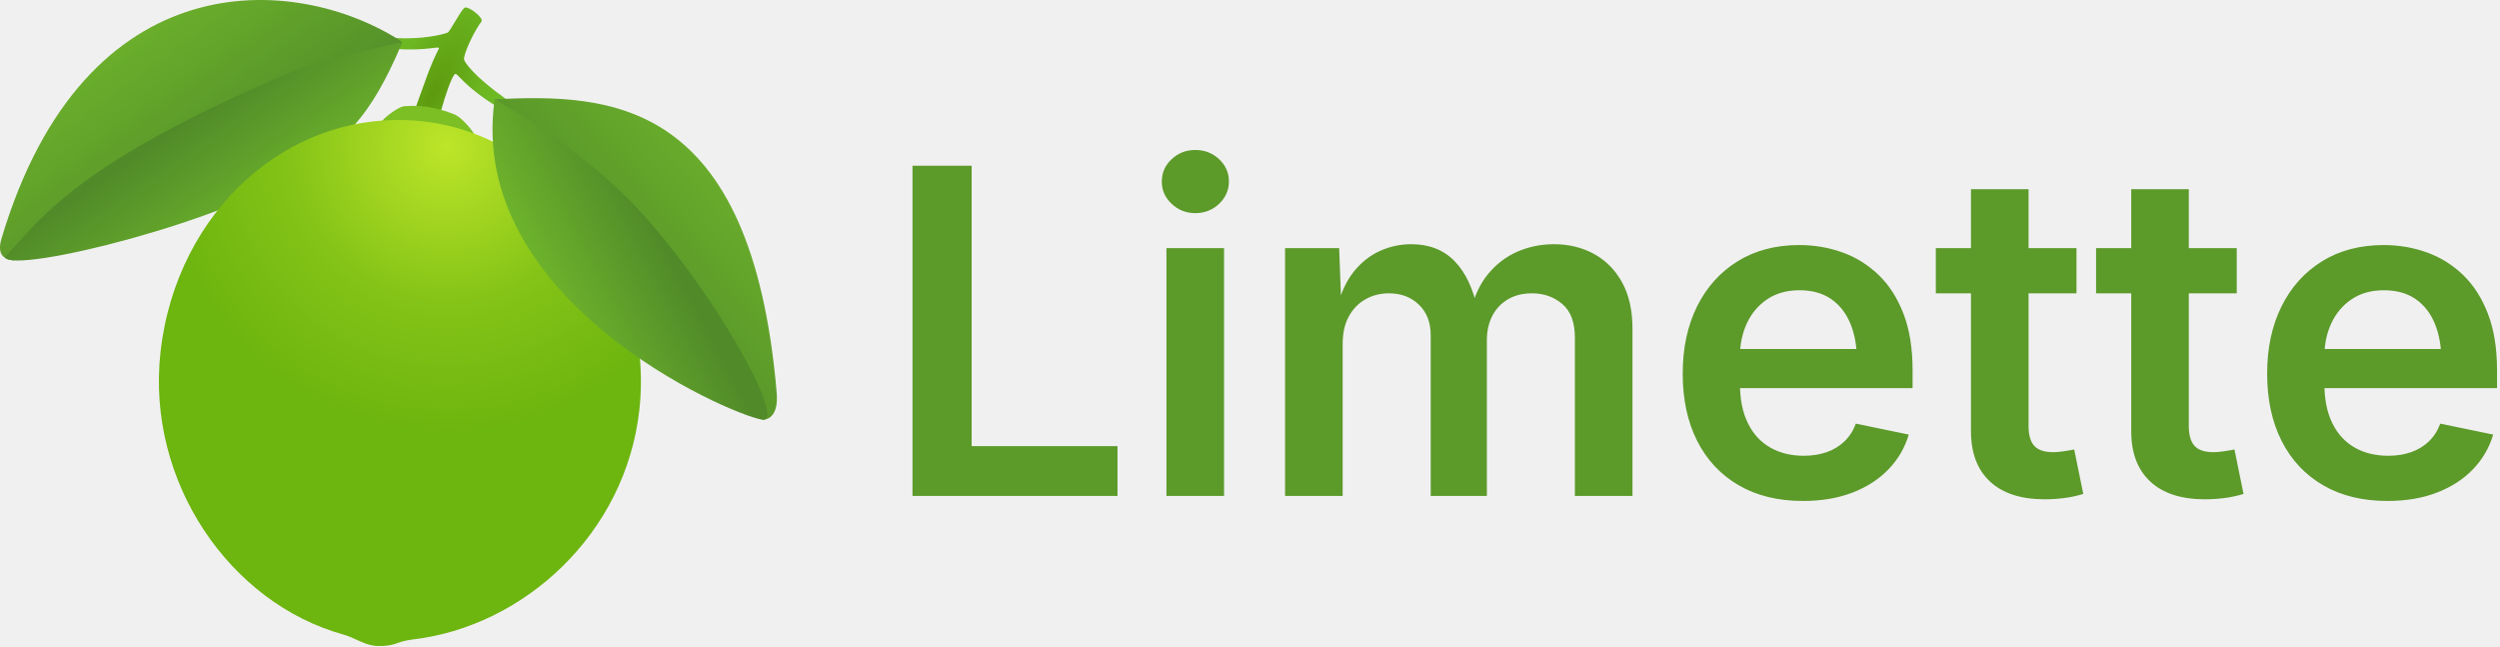
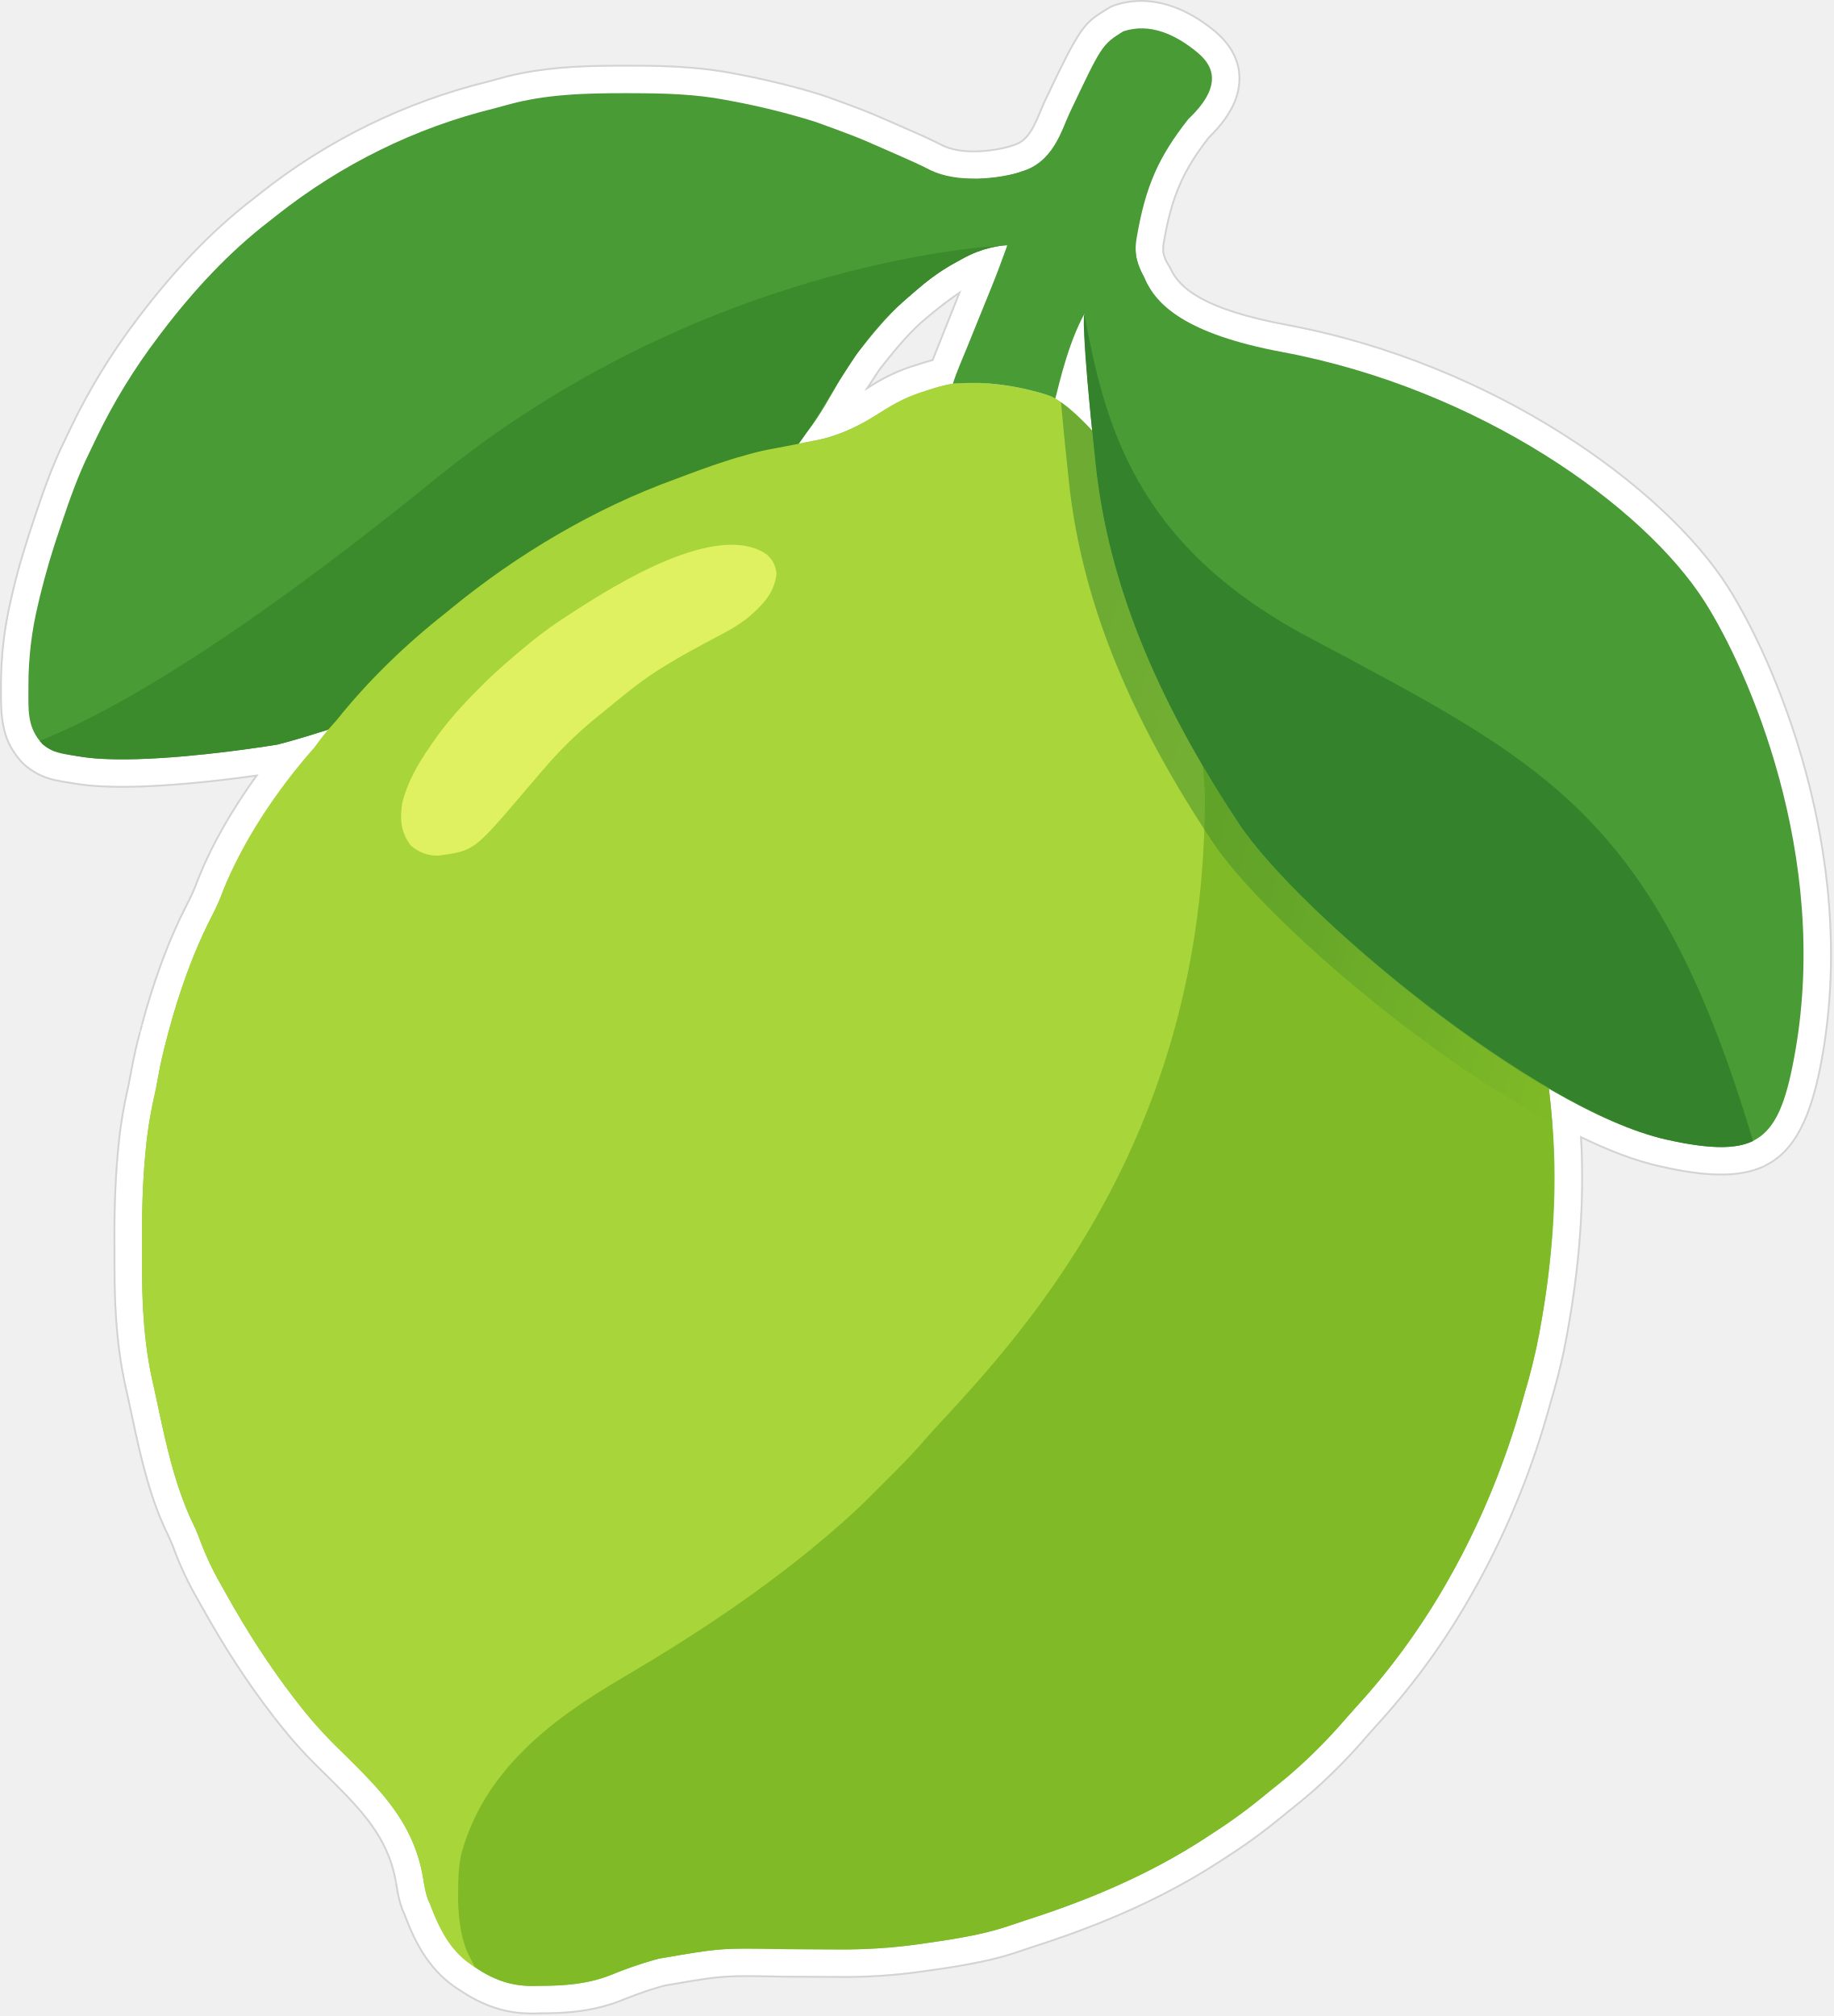
- <svg xmlns="http://www.w3.org/2000/svg" xml:space="preserve" style="fill-rule:evenodd;clip-rule:evenodd;stroke-linejoin:round;stroke-miterlimit:2" viewBox="0 0 1118 289">
-   <path d="M200.327 14.531c.976-.436 5.546-9.424 7.391-11 1.459-1.247 8.977 4.46 7.641 6.168-2.607 3.338-7.175 12.328-7.79 16.416-.243 1.621 5.2 8.486 18.518 17.961.533.38-.052.843-.431 1.458-.499.808-2.009 2.96-2.336 2.761-16.466-10.015-18.596-15.949-19.765-15.167-1.49.997-4.557 10.225-6.148 16.057-1.118 4.097-13.564 4.619-11.229-1.724 3.817-10.364 6.093-17.86 10.161-25.707.791-1.525-5.56 1.23-19.481.084-.657-.055-.621-4.862.011-4.825 11.489.681 21.101-1.427 23.458-2.482Z" style="fill:url(#a)" />
-   <path d="M171.012 55.243c-2.94.287 6.493-7.488 9.944-7.76 9.512-.747 16.862 1.51 22.434 3.718 3.827 1.516 11.962 11.507 8.088 10.147-20.941-7.349-27.954-7.323-40.466-6.105Z" style="fill:#7cbf25" />
-   <path d="M179.375 18.363c.362.233.374 1.104.282 1.301-.262.559-.851.888-3.231 2.411-13.018 8.329-48.781 11.327-96.919 36.019-24.786 12.713-66.414 59.19-73.683 58.336-3.993-.47-7.299-2.536-5.143-9.761C37.864-17.959 132.151-12.005 179.375 18.363Z" style="fill:url(#b)" />
-   <path d="M2.212 115.073c16.525-17.818 32.133-42.056 128.142-82.954 13.36-5.691 49.233-13.411 49.333-13.098.027.085.031.499-.04.666-14.026 33.181-25.289 42.3-44.142 55.827C103.439 98.522 6.006 122.689 2.212 115.073Z" style="fill:url(#c)" />
-   <path d="M189.586 54.313c56.225 6.338 103.474 65.114 96.457 128.89-6.104 55.478-51.664 96.988-101.438 102.774-7.446.865-7.219 3.068-15.629 2.918-5.516-.097-10.154-3.685-15.325-5.117-50.776-14.06-88.229-68.251-81.861-126.133 7.017-63.776 58.48-110.017 117.796-103.332Z" style="fill:url(#d)" />
-   <path d="M221.608 44.371c-.429.019-.405.707-.376.938.082.654.443 1.127 2.002 3.247 8.529 11.595 36.499 22.117 69.432 58.439 16.956 18.701 38.427 59.775 48.03 80.21.447.952 7.835.954 6.791-11.384-11.231-132.803-75.352-133.753-125.879-131.45Z" style="fill:url(#e)" />
-   <path d="M340.998 187.694c12.685 2.223-29.484-71.83-67.019-105.468-24.84-22.261-52.531-37.934-52.683-37.619-.041.085-.083.432-.108.62-11.873 88.819 103.851 139.67 119.81 142.467Z" style="fill:url(#f)" />
-   <path d="M408.226 221.794V74.103h26.469v125.401h65.254v22.29h-91.723ZM521.842 221.794V110.976h25.772v110.818h-25.772Zm12.886-126.479c-4.097 0-7.616-1.388-10.556-4.163-2.941-2.775-4.411-6.079-4.411-9.912 0-3.965 1.47-7.318 4.411-10.061 2.94-2.742 6.459-4.113 10.556-4.113 4.163 0 7.715 1.371 10.656 4.113 2.94 2.743 4.41 6.063 4.41 9.962s-1.47 7.236-4.41 10.011c-2.941 2.775-6.493 4.163-10.656 4.163ZM574.916 221.794V110.976h24.196l.992 26.636h-1.887c1.615-6.561 4.088-11.926 7.418-16.096 3.33-4.169 7.228-7.263 11.694-9.281a33.66 33.66 0 0 1 14.015-3.027c7.989 0 14.449 2.513 19.379 7.541 4.929 5.027 8.407 12.404 10.431 22.131h-3.092c1.536-6.597 4.138-12.096 7.807-16.495 3.668-4.4 8.033-7.696 13.094-9.889 5.061-2.192 10.46-3.288 16.198-3.288 6.648 0 12.627 1.447 17.937 4.342 5.311 2.894 9.511 7.144 12.603 12.749 3.091 5.605 4.637 12.524 4.637 20.757v74.738h-25.764v-70.781c0-6.853-1.878-11.874-5.634-15.061-3.757-3.186-8.275-4.78-13.557-4.78-4.146 0-7.735.893-10.765 2.677-3.031 1.785-5.36 4.251-6.988 7.397-1.628 3.147-2.443 6.804-2.443 10.972v69.576h-25.121V149.87c0-5.669-1.751-10.203-5.253-13.601-3.502-3.398-8-5.097-13.493-5.097-3.748 0-7.195.871-10.34 2.614-3.146 1.742-5.649 4.292-7.51 7.651-1.861 3.358-2.792 7.502-2.792 12.431v67.926h-25.762ZM806.604 224.03c-11.108 0-20.688-2.337-28.738-7.012-8.05-4.675-14.238-11.274-18.566-19.799-4.327-8.524-6.491-18.576-6.491-30.156 0-11.389 2.138-21.395 6.414-30.016 4.276-8.62 10.324-15.352 18.145-20.195 7.822-4.842 17.004-7.263 27.548-7.263 6.785 0 13.226 1.093 19.323 3.281 6.097 2.187 11.504 5.552 16.222 10.094 4.718 4.542 8.429 10.336 11.133 17.383 2.705 7.047 4.057 15.442 4.057 25.186v8.04h-90.677v-17.492h77.814l-12.037 5.193c0-6.269-.967-11.765-2.902-16.487-1.935-4.723-4.804-8.401-8.608-11.035-3.804-2.633-8.531-3.95-14.182-3.95s-10.463 1.338-14.436 4.014c-3.973 2.676-7.001 6.248-9.084 10.717-2.082 4.468-3.124 9.435-3.124 14.901v12.118c0 7.004 1.189 12.913 3.566 17.725 2.378 4.812 5.717 8.438 10.017 10.879 4.3 2.441 9.286 3.661 14.956 3.661 3.767 0 7.191-.538 10.271-1.615 3.081-1.077 5.731-2.686 7.951-4.825 2.221-2.14 3.918-4.784 5.092-7.932l23.67 4.9c-1.766 5.932-4.804 11.125-9.115 15.58-4.312 4.456-9.693 7.92-16.144 10.394-6.451 2.474-13.809 3.711-22.075 3.711ZM928.975 110.976v20.188h-62.929v-20.188h62.929ZM881.77 84.61h25.764v105.976c0 4.005.859 6.945 2.577 8.82s4.554 2.813 8.508 2.813c1.148 0 2.693-.138 4.634-.414 1.941-.277 3.508-.547 4.7-.811l4.059 19.884a50.004 50.004 0 0 1-8.666 1.861 69.717 69.717 0 0 1-8.576.549c-10.605 0-18.756-2.64-24.453-7.922-5.698-5.281-8.547-12.805-8.547-22.571V84.61ZM1000.67 110.976v20.188h-62.932v-20.188h62.932ZM953.463 84.61h25.763v105.976c0 4.005.859 6.945 2.577 8.82 1.719 1.875 4.554 2.813 8.508 2.813 1.148 0 2.693-.138 4.634-.414 1.941-.277 3.508-.547 4.7-.811l4.065 19.884a50.19 50.19 0 0 1-8.672 1.861 69.717 69.717 0 0 1-8.576.549c-10.605 0-18.756-2.64-24.453-7.922-5.698-5.281-8.546-12.805-8.546-22.571V84.61ZM1068.07 224.03c-11.11 0-20.69-2.337-28.74-7.012-8.05-4.675-14.24-11.274-18.57-19.799-4.32-8.524-6.49-18.576-6.49-30.156 0-11.389 2.14-21.395 6.42-30.016 4.27-8.62 10.32-15.352 18.14-20.195 7.82-4.842 17.01-7.263 27.55-7.263 6.79 0 13.23 1.093 19.32 3.281 6.1 2.187 11.51 5.552 16.23 10.094 4.71 4.542 8.43 10.336 11.13 17.383 2.7 7.047 4.06 15.442 4.06 25.186v8.04h-90.68v-17.492h77.81l-12.03 5.193c0-6.269-.97-11.765-2.91-16.487-1.93-4.723-4.8-8.401-8.6-11.035-3.81-2.633-8.54-3.95-14.19-3.95s-10.46 1.338-14.43 4.014c-3.97 2.676-7 6.248-9.09 10.717-2.08 4.468-3.12 9.435-3.12 14.901v12.118c0 7.004 1.19 12.913 3.57 17.725 2.37 4.812 5.71 8.438 10.01 10.879 4.3 2.441 9.29 3.661 14.96 3.661 3.77 0 7.19-.538 10.27-1.615 3.08-1.077 5.73-2.686 7.95-4.825 2.22-2.14 3.92-4.784 5.09-7.932l23.67 4.9c-1.76 5.932-4.8 11.125-9.11 15.58-4.31 4.456-9.69 7.92-16.15 10.394-6.45 2.474-13.8 3.711-22.07 3.711Z" style="fill:#5c9a2a;fill-rule:nonzero" />
+ <svg xmlns="http://www.w3.org/2000/svg" xml:space="preserve" style="fill-rule:evenodd;clip-rule:evenodd;stroke-linejoin:round;stroke-miterlimit:2" viewBox="0 0 823 905">
+   <path d="m280.24 637.72.01-.02.8-3.03c-.25.96 0 0 0 0l.01-.02c2.22-8.34 4.75-16.5 7.67-24.63l.8-2.28.01-.04q1.12-3.07 2.34-6.1l1.07-2.69-.01.02c-.32.81-.3.76 0 0l.04-.09.3-.75.43-1.04q2.18-5.23 4.62-10.32 1.71-3.57 3.51-7.1a118 118 0 0 0 2.19-4.6 69 69 0 0 0 1.54-3.85l-.08.22c-.54 1.56-.47 1.4 0 0l.19-.51c6.34-16.39 16.23-33.23 27.24-48.34-16.83 2.4-43.22 5.47-64.05 5.18q-3.14-.04-6.1-.18c-4.52-.23-8.7-.65-12.39-1.28l-1.36-.22c-5.02-.78-9.04-1.38-13.02-3.11a29 29 0 0 1-4.35-2.32q-1.63-1.04-3.33-2.46-.51-.44-.98-.92a40 40 0 0 1-1.96-2.23c-7.38-9.13-7.74-18.62-7.71-30.45v-2.12a169 169 0 0 1 4.69-39.18l.83-3.55a271 271 0 0 1 4.25-15.77q2.36-7.81 4.96-15.57l.81-2.42v-.01c3.82-11.4 7.81-22.61 13.16-33.4q1.36-2.75 2.64-5.51l.04-.09c8.1-17 18.08-33.09 29.39-48.12l1.36-1.8c14.62-19.26 31.62-37.72 50.86-52.46l2.93-2.32.01-.01a267 267 0 0 1 102.51-50.33q2.32-.6 4.61-1.26h.01c14.44-4.12 29.24-5.4 44.12-5.73q6.64-.13 13.27-.12l2.68.01h.01q3.29 0 6.57.04h.01c12.61.17 25.11.89 37.6 3.22l2.96.56q9.74 1.88 19.28 4.2a294 294 0 0 1 18.69 5.22h.01c.92.29 16.9 5.99 23.81 8.98l3.21 1.39 12.88 5.64c4.71 2.08 9.4 4.16 13.98 6.54 8.42 4.01 20.95 3 30.4.45l.07-.03q.72-.3 1.48-.52c5-1.41 7.52-5.16 9.39-8.71 2.05-3.89 3.42-7.85 4.81-10.85l.05-.11c16.84-35.57 17.65-35.03 28.62-41.94q1.23-.77 2.61-1.23c16.23-5.39 31.92 1.17 44.26 11.24 4.99 4.07 10.29 10.33 11.17 18.75.75 7.12-1.34 16.97-13.56 28.8-11.41 14.72-16.71 26.23-20.31 47.5a17 17 0 0 0-.24 3.2c.07 3.95 2.81 7.35 3.13 8.08 4.29 9.87 16.23 19.11 52.83 25.95 92.78 17.35 169.23 72.87 197.57 117.41 20.35 31.98 58.38 118.19 42.4 210.1-4.9 28.21-12.61 42.81-25.54 49.15l-.12.13a38 38 0 0 1-9.06 2.92 55 55 0 0 1-12.47.89c-6.72-.18-15-1.3-25.27-3.66-10.77-2.37-22.99-7.02-35.98-13.36 1.81 29.82-.85 60.01-6.23 89.22l-.21 1.14-.15.84q-1.09 5.9-2.47 11.67a300 300 0 0 1-4.5 16.69l-1.33 4.75-.01.05-.05.16.05-.16a368 368 0 0 1-37.35 86.99 320 320 0 0 1-39.74 53.52q-2.24 2.48-4.42 4.98l-.88 1.03a250 250 0 0 1-21.81 22.13l-.26.24c-3.6 3.2-7.32 6.25-11.1 9.24 0 0-2.39 1.93-.27.21l-1.55 1.27-.47.38-1.32 1.09a322 322 0 0 1-8.42 6.64 236 236 0 0 1-16.07 11.21l-3.47 2.28a286.44 286.44 0 0 1-24.9 14.39c-17.2 8.84-35.11 15.98-53.64 22.13l-4.92 1.61-1.57.51q-3 .98-5.97 2.01c-4.3 1.45-8.68 2.62-13.09 3.63l-1.4.31a319 319 0 0 1-24.75 4.2l-2.86.42h-.03a248 248 0 0 1-38.04 2.47l-1.72-.01-4.52-.02-3.3-.02-14.55-.09h-.15c-7.75-.15-13.35-.26-17.98-.23-11.52.06-16.82 1.02-35.47 4.24l-1.26.34-.48.14q-1.93.54-3.87 1.15a198 198 0 0 0-14.27 5.19 63 63 0 0 1-4.94 1.74c-8.41 2.63-16.96 3.6-25.76 3.83l-.42.02c-1.37.03-2.75.04-4.26.05l-.46.01.18-.01-1.51.03-1.8.05c-6.88.02-13.15-.87-20.04-3.58a59 59 0 0 1-10.84-5.55q-.97-.6-1.95-1.25c-12.76-7.86-19.46-19.83-24.57-33.54l-.35-.8-.55-1.24-.32-.8q-.5-1.42-.91-2.84l-.35-1.3v-.02c-.64-2.56-1.05-5.14-1.49-7.78 1.59 8.64.71 3.46.01.01l-.01-.01-.04-.23-.03-.2a58 58 0 0 0-1-4.53l-.04-.16c-3.11-11.89-9.44-20.98-17.33-29.78a226 226 0 0 0-9.06-9.44l-3.91-3.88-4.26-4.18a184 184 0 0 1-8.54-8.99 198 198 0 0 1-9.13-10.94l-1.38-1.75h.01c3.39 4.04 0 0 0 0l-.27-.33-.09-.11c-12.05-15.58-22.42-31.8-31.99-49h-.01l-2.48-4.42-.98-1.72q-1.13-2.03-2.16-4.05a147 147 0 0 1-7.28-16.73l-.27-.7a74 74 0 0 0-2.28-5.14q-.3-.6-.59-1.23c-6.72-14.12-10.48-29.41-13.86-44.68q-1.47-6.76-2.9-13.5l-.11-.48-.68-3.15-.41-1.81q-2.08-9.16-3.22-18.3h-.01l-.35-2.97c-1.3-11.6-1.66-23.25-1.64-35.12v-1.36l.01-3.94-.03-7.68v-.01q-.04-11 .48-21.91.42-9.01 1.33-18.05l.2-1.98.16-1.51-.02.18c-.23 2.51-.19 2.15 0 0l.03-.29v-.01l.27-2.26c.76-6.04 1.84-11.96 3.13-17.92l.42-1.91q.28-1.27.54-2.53.57-2.85 1.06-5.71l-.03.17c-.37 2.32-.32 2 0 0l.04-.25a224 224 0 0 1 4-17.5m114.65 381.71.01.05-.04-.22zm400.54-32.07.16-.12zs-3.44 2.73 0-.01M648.35 305.29c-4.74 3.09-10.75 7.62-18.52 14.32-6.46 5.92-12.14 12.81-18.57 21.03a790 790 0 0 0-6.46 9.86l.54-.34c7.64-5.11 15.28-8.87 23.73-11.27 1.05-.36 3.65-1.21 6.69-2.03 2.97-7.47 8-19.97 12.59-31.57" style="fill:#fff" transform="translate(-216.86 -174.92)" />
+   <path d="M394.11 1019.62zm-101.9-421.01.01-.04.02-.04.3-.75.43-1.03q2.2-5.25 4.64-10.37 1.7-3.57 3.52-7.11a92 92 0 0 0 2.16-4.56 61 61 0 0 0 1.53-3.81l.02-.06.08-.22.03.04h.01v-.01l-.03-.05c6.16-15.9 15.63-32.23 26.24-47-16.9 2.36-42.19 5.21-62.31 4.93q-3.15-.04-6.13-.19a105 105 0 0 1-13.83-1.5c-5.09-.79-9.17-1.41-13.22-3.16a31 31 0 0 1-8.92-5.89 35 35 0 0 1-2-2.28c-7.51-9.28-7.92-18.92-7.89-30.96v-2.11a170 170 0 0 1 4.71-39.36l.83-3.55q1.9-7.99 4.26-15.82a542 542 0 0 1 4.97-15.59l.81-2.42v-.01c3.83-11.44 7.83-22.68 13.21-33.5v-.01q1.35-2.73 2.62-5.48l.05-.1a282 282 0 0 1 29.47-48.26l1.36-1.81c14.67-19.31 31.71-37.82 51.01-52.6l2.93-2.32v-.01a267.5 267.5 0 0 1 102.82-50.48q2.3-.58 4.58-1.25h.01c14.51-4.14 29.37-5.43 44.32-5.76q6.65-.13 13.29-.12l2.68.01h.01q3.3 0 6.58.04h.01c12.66.17 25.2.89 37.73 3.23l2.97.56a419 419 0 0 1 19.32 4.21 302 302 0 0 1 18.74 5.23l.01.01c.93.29 16.95 6.01 23.89 9.01l3.21 1.39 9.57 4.19 3.31 1.45c4.73 2.09 9.43 4.17 14.03 6.56 8.24 3.92 20.5 2.9 29.77.4h.01q.77-.33 1.58-.56c4.76-1.34 7.13-4.94 8.9-8.31 2.04-3.88 3.41-7.82 4.79-10.82l.05-.11c17-35.88 17.86-35.31 28.92-42.28q1.31-.83 2.79-1.31c16.5-5.48 32.46 1.14 45.02 11.39 5.12 4.18 10.55 10.62 11.46 19.28.76 7.26-1.31 17.34-13.76 29.42-11.3 14.58-16.55 26.01-20.12 47.09a16 16 0 0 0-.23 3.05c.04 2.22.99 4.26 1.8 5.68.6 1.05 1.13 1.8 1.26 2.11 2.09 4.8 6.06 9.44 13.95 13.72 8.05 4.37 20.11 8.36 38.3 11.76 93.04 17.39 169.67 73.1 198.09 117.76 20.41 32.07 58.54 118.5 42.52 210.67-4.95 28.47-12.82 43.19-25.83 49.65l-.01.01-.13.06-.01.01-.47.21.34-.07a38 38 0 0 1-9.24 2.97 56 56 0 0 1-12.66.91c-6.75-.18-15.08-1.3-25.42-3.68-10.48-2.31-22.33-6.76-34.92-12.83 1.65 29.44-1.01 59.22-6.32 88.06l-.21 1.13-.15.85a227 227 0 0 1-2.48 11.7v.01l-.78-.19c.91-3.86 1.76-7.73 2.47-11.67l.15-.84.21-1.14c5.38-29.21 8.04-59.4 6.23-89.22 12.99 6.34 25.21 10.99 35.98 13.36 10.27 2.36 18.55 3.48 25.27 3.66q6.96.21 12.47-.89a38 38 0 0 0 8.9-2.84l.28.59-.15-.65.03-.02.12-.13c12.93-6.34 20.64-20.94 25.54-49.15 15.98-91.91-22.05-178.12-42.4-210.1-28.34-44.54-104.79-100.06-197.57-117.41-36.6-6.84-48.54-16.08-52.83-25.95-.32-.73-3.06-4.13-3.13-8.08q-.03-1.62.24-3.2c3.6-21.27 8.9-32.78 20.31-47.5 12.22-11.83 14.31-21.68 13.56-28.8-.88-8.42-6.18-14.68-11.17-18.75-12.34-10.07-28.03-16.63-44.26-11.24q-1.38.46-2.61 1.23c-10.97 6.91-11.78 6.37-28.62 41.94l-.05.11c-1.39 3-2.76 6.96-4.81 10.85-1.87 3.55-4.39 7.3-9.39 8.71q-.76.22-1.48.52l-.07.03c-9.45 2.55-21.98 3.56-30.4-.45a243 243 0 0 0-13.98-6.54l-3.31-1.45-12.78-5.58c-6.91-2.99-22.89-8.69-23.81-8.98h-.01a294 294 0 0 0-18.69-5.22 405 405 0 0 0-19.28-4.2l-2.96-.56c-12.49-2.33-24.99-3.05-37.6-3.22h-.01q-3.28-.03-6.57-.04h-.01l-2.68-.01q-6.64-.01-13.27.12c-14.88.33-29.68 1.61-44.12 5.73h-.01q-2.29.67-4.61 1.26a267 267 0 0 0-102.51 50.33l-.01.01-2.93 2.32c-19.24 14.74-36.24 33.2-50.86 52.46l-1.36 1.8a282 282 0 0 0-29.39 48.12l-.04.09q-1.28 2.76-2.64 5.51c-5.35 10.79-9.34 22-13.16 33.4v.01l-.81 2.42a541 541 0 0 0-4.96 15.57 271 271 0 0 0-4.25 15.77l-.83 3.55a169 169 0 0 0-4.69 39.18v2.12c-.03 11.83.33 21.32 7.71 30.45a40 40 0 0 0 1.96 2.23q.47.48.98.92 1.7 1.42 3.33 2.46 2.18 1.4 4.35 2.32c3.98 1.73 8 2.33 13.02 3.11l1.36.22c3.69.63 7.87 1.05 12.39 1.28q2.96.14 6.1.18c20.83.29 47.22-2.78 64.05-5.18-11.01 15.11-20.9 31.95-27.24 48.34l-.16.42.05-.13a69 69 0 0 1-3.73 8.45q-1.8 3.53-3.51 7.1-2.44 5.1-4.62 10.32l-.43 1.04-.3.75-.03.07-.01.02-.23.58-.3-.12-.04-.03.03.03-.12-.05.01.02q.14.2.36.29l-.77 1.95q-1.22 3.03-2.34 6.1l-.01.04-.8 2.28a304 304 0 0 0-7.67 24.63l-.01.02-.11.42-.2-.06-.46-.59a309 309 0 0 1 8.5-26.97l.01-.04a208 208 0 0 1 2.35-6.13zm625.56 189.2a313 313 0 0 1-4.51 16.73l-1.33 4.73v.01l-.02.06-.21.73-.58 2.02a369 369 0 0 1-36.63 84.42 321 321 0 0 1-39.84 53.65q-2.23 2.46-4.4 4.96l-.89 1.04a252 252 0 0 1-21.87 22.2l-.27.23a260 260 0 0 1-11.13 9.28h-.01l-.33.12.32-.11-.72.58-1.07.88-.47.38-1.33 1.09q-4.18 3.42-8.44 6.66a239 239 0 0 1-16.12 11.25l-3.47 2.27a285 285 0 0 1-24.96 14.44c-17.24 8.85-35.19 16.01-53.75 22.17l-4.94 1.61-1.56.51q-2.98.98-5.97 2a134 134 0 0 1-13.16 3.66l-1.41.31c-8 1.76-16.12 2.99-24.23 4.13l-.57.08-2.86.42H631a248 248 0 0 1-38.16 2.48l-1.71-.01-4.52-.02-3.3-.02-14.55-.09h-.16c-7.74-.15-13.34-.26-17.97-.23-11.47.06-16.75 1.02-35.3 4.23l-1.22.33h-.01l-.45.12-.56-.67.33-.09.48-.14 1.26-.34c18.65-3.22 23.95-4.18 35.47-4.24 4.63-.03 10.23.08 17.98.23h.15l14.55.09 3.3.02 4.52.02 1.72.01a248 248 0 0 0 38.04-2.47h.03l2.86-.42.58-.08a319 319 0 0 0 24.17-4.12l1.4-.31c4.41-1.01 8.79-2.18 13.09-3.63q2.98-1.03 5.97-2.01l1.57-.51 4.92-1.61c18.53-6.15 36.44-13.29 53.64-22.13a286 286 0 0 0 24.9-14.39l3.47-2.28a236 236 0 0 0 16.07-11.21q4.24-3.23 8.42-6.64l1.32-1.09.47-.38 1-.82.6-.48.02-.02.01.12.02.05.1.12-.08-.33.15-.12c3.78-2.99 7.5-6.04 11.1-9.24l.26-.24a250 250 0 0 0 21.81-22.13l.88-1.03q2.18-2.5 4.42-4.98a320 320 0 0 0 39.74-53.52 367 367 0 0 0 37.18-86.41l-.66 2.27c-.19.65.07-.32.66-2.28l.01-.05.14.19-.08-.38v-.01l.05-.16.05-.16.01-.05 1.33-4.75a300 300 0 0 0 4.5-16.69zm-404.69 278.63.56.68q-1.93.54-3.85 1.14c-4.81 1.51-9.52 3.3-14.22 5.17a67 67 0 0 1-4.99 1.77c-8.48 2.64-17.11 3.62-25.98 3.86l-.42.02c-1.38.03-2.76.04-4.28.05h-.27l-1.5.03-1.82.05c-6.98.02-13.34-.89-20.33-3.63a60 60 0 0 1-10.97-5.62l-1.96-1.25c-12.91-7.95-19.71-20.05-24.88-33.91l-.34-.79-.55-1.23-.34-.86a39 39 0 0 1-1.28-4.22l-.01-.01c-.65-2.58-1.06-5.19-1.5-7.85l.01.07-.01-.05-.04-.24q.03.17.13.3v.01l.01.02.2.16-.07-.03.03.03.15.09.01.01.02.01c.16.07.29.06.31.06l-.79-.65v-.01l-.03-.2a60 60 0 0 0-.98-4.47l-.04-.15c-3.08-11.77-9.35-20.75-17.15-29.45a231 231 0 0 0-9.03-9.41l-3.8-3.78-.27-.33.16.23-4.26-4.18a186 186 0 0 1-8.58-9.03 213 213 0 0 1-9.16-10.97l-1.38-1.76.08.09-.05-.06-.29-.35q.25.3.63.3.19 0 .35-.08l.05-.21.01.01-.05.2.14-.09 1.14 1.45q1.8 2.3 3.63 4.52a198 198 0 0 0 14.04 15.41l4.26 4.18 3.91 3.88c3.19 3.17 6.23 6.28 9.06 9.44 7.89 8.8 14.22 17.89 17.33 29.78l.04.16q.58 2.19.99 4.51l.01.02.02.15.01.05.04.23c.44 2.64.85 5.22 1.49 7.78v.02l.35 1.3a45 45 0 0 0 1.23 3.64l.55 1.24.35.8c5.11 13.71 11.81 25.68 24.57 33.54q.98.65 1.95 1.25a59 59 0 0 0 10.84 5.55c6.89 2.71 13.16 3.6 20.04 3.58l1.8-.05 1.51-.03h.28c1.51-.01 2.89-.02 4.26-.05l.42-.02c8.8-.23 17.35-1.2 25.76-3.83q2.48-.76 4.94-1.74c4.71-1.88 9.44-3.68 14.27-5.19q1.76-.55 3.53-1.06m-118.63-46.33.45.17a1 1 0 0 1-.32-.07l-.02-.01zm-54.49-74.01-.63-.31-.08-.1.62.3-.63-.31c-12.07-15.61-22.47-31.86-32.06-49.1h-.01q-1.22-2.21-2.47-4.42l-.98-1.72a147.36 147.36 0 0 1-9.76-21.58 77 77 0 0 0-2.26-5.08l-.6-1.23c-6.74-14.18-10.52-29.53-13.91-44.86q-1.47-6.76-2.9-13.5l.78.63.13-.16q1.36 6.42 2.77 12.86c3.38 15.27 7.14 30.56 13.86 44.68q.3.62.59 1.23c.82 1.7 1.59 3.38 2.28 5.14l.27.7a147 147 0 0 0 9.44 20.78l.98 1.72 2.48 4.42h.01c9.57 17.2 19.94 33.42 31.99 49l.09.11.24.3zm-64.89-141.28-.79-.64-.09-.46.77-.2v.02l.11.48.13.63zm-.11-1.31-.78.19-1.09-4.94a187 187 0 0 1-3.24-18.38l-.36-2.98c-1.3-11.64-1.66-23.31-1.64-35.21v-1.36l.01-3.94-.03-7.68v-.01q-.04-11.01.48-21.95.43-9.04 1.33-18.09l.21-1.98.15-1.51.01-.06v-.06l.23-1.93.04-.35a208 208 0 0 1 3.15-17.99l.42-1.91q.28-1.26.53-2.52.58-2.83 1.06-5.69v-.01l.01-.05.01-.01-.01-.01a224 224 0 0 1 4.01-17.52l.01-.02a1 1 0 0 0 .07.54l.01.01c.13.19.34.31.5.37a214 214 0 0 0-3.81 16.76l-.01.08a221 221 0 0 1-1.6 8.24l-.42 1.91a206 206 0 0 0-3.13 17.92l-.04.35-.23 1.91v.01l-.03.29.02-.18-.16 1.51-.2 1.98a333 333 0 0 0-1.33 18.05q-.52 10.91-.48 21.91v.01l.03 7.68-.01 3.94v1.36c-.02 11.87.34 23.52 1.64 35.12l.35 2.97h.01a186 186 0 0 0 3.63 20.11zm4.51-165.99.01-.02.8-3.03v-.02l.46.58h-.03l-.42-.11a1 1 0 0 0 .13.24q.17.21.43.28l-.6 2.26-.01.02-.14.57c-.2-.32-.55-.84-.62-.78l.61.79v.02zm234.43 429.49-.1-.72-.01-.01zm-221.19-467.5.23-.58zm12.78-28.11c-.47 1.4-.54 1.56 0 0m-13.08 27.99q.11.13.27.19v.01a1 1 0 0 1-.28-.2zm-11.7 35.64.23.06-.05.18zm114.23 384.68zc.7 3.45 1.58 8.63-.01-.01m400.43-32.3.02-.02v.01l-.07.05zm-.6.49.55-.45zM270.78 685.93c-.19 2.15-.23 2.51 0 0m5.42-30.46c-.32 2-.37 2.32 0 0m372.15-350.18c-4.59 11.6-9.62 24.1-12.59 31.57-3.04.82-5.64 1.67-6.69 2.03-8.45 2.4-16.09 6.16-23.73 11.27l-.54.34a790 790 0 0 1 6.46-9.86c6.43-8.22 12.11-15.11 18.57-21.03 7.77-6.7 13.78-11.23 18.52-14.32m-1.69 2.1a194 194 0 0 0-16.31 12.83c-6.42 5.88-12.06 12.72-18.45 20.9-.87 1.3-2.49 3.76-4.39 6.68a81 81 0 0 1 21.32-9.67c1.01-.35 3.45-1.15 6.34-1.94 2.78-6.99 7.24-18.1 11.49-28.8M270.21 686.17q.12.12.23.18l-.01-.01a1 1 0 0 1-.22-.17m124.71 334.34-.5-.19.04.03q.2.16.46.16M911.45 809.8l-.1.08h.01zm6.31-21.96a1 1 0 0 1-.35.46.8.8 0 0 0 .35-.46m-6.61 22.07-.01-.05h-.03z" style="fill:#d3d3d3" transform="translate(-216.86 -174.92)" />
+   <path d="M913.02 672.43c3.57 33.05 1.04 66.85-4.96 99.39l-.37 2q-1.04 5.57-2.34 11.04A283 283 0 0 1 901 801l-1.35 4.83a356 356 0 0 1-36.12 84.16 309 309 0 0 1-38.27 51.54 259 259 0 0 0-4.65 5.24l-.86 1a239 239 0 0 1-20.76 21.07A209 209 0 0 1 788 978l-2.29 1.86-1.29 1.07a318 318 0 0 1-8.09 6.38A225 225 0 0 1 761 998l-3.49 2.29a283 283 0 0 1-9.71 6.01c-22.35 13.16-46.08 22.81-70.9 30.77l-1.63.53q-3.04.99-6.08 2.04c-3.92 1.31-7.9 2.38-11.92 3.3l-1.31.29a321 321 0 0 1-23.27 3.96l-.59.08-2.92.43a247 247 0 0 1-36.23 2.35l-1.74-.02-4.54-.02-3.3-.02-14.53-.08c-7.88-.15-13.57-.26-18.28-.24-12.27.07-17.86 1.03-38 4.52l-1.8.49-.54.15q-2.13.6-4.25 1.26a193 193 0 0 0-15.13 5.5q-2.02.79-4.06 1.43c-7.35 2.29-14.84 3.08-22.53 3.29q-2.39.07-4.81.07l-1.6.03-.94.02-.63.02a43 43 0 0 1-24.46-7.28q-.93-.6-1.85-1.25l-.23-.16a79 79 0 0 1-6.48-5.19c-6.19-7.05-9.91-13.78-13.25-22.57l-1.06-2.39q-.36-1.03-.65-2.06c-.75-2.64-1.16-5.31-1.6-8.05a74 74 0 0 0-1.29-5.93c-3.63-13.84-10.82-24.51-20-34.74a237 237 0 0 0-9.53-9.94l-2.77-2.75-1.16-1.15-4.29-4.21a194 194 0 0 1-18.02-20.52l-.3-.38c-11.68-15.1-21.72-30.83-31.01-47.5q-1.25-2.25-2.53-4.5l-.93-1.65q-1.03-1.85-1.98-3.7a134 134 0 0 1-6.71-15.44v-.01l-.35-.9a85 85 0 0 0-2.63-5.95l-.57-1.16c-6.13-13.4-9.79-27.74-12.97-42.13q-1.47-6.73-2.89-13.42l-.11-.5-.7-3.23-.43-1.88c-4.18-18.25-5-36.35-4.91-55.03q.01-5.86-.02-11.72-.02-10.69.46-21.3.4-8.7 1.28-17.41l.21-1.97.15-1.51.21-1.78c.8-6.43 1.97-12.71 3.4-19.04q.31-1.38.59-2.76.6-3.01 1.12-6.06c1-5.6 2.35-11.08 3.8-16.58l.8-3.02A293 293 0 0 1 300 614l.8-2.26q1.06-2.88 2.2-5.74l1.05-2.65.31-.75a226 226 0 0 1 8.13-17.53l1.26-2.55q.63-1.34 1.23-2.7.98-2.24 1.83-4.57l.02-.04c9.61-24.82 32.34-52.11 48.17-73.21l-.64.24q1.45-1.68 3.45-3.86C382.1 480.45 398.99 464.16 417 450l2.26-1.86c29.75-24.41 64.5-45.03 100.74-58.14l5.05-1.9c8.68-3.25 17.33-6.35 26.26-8.79l2.19-.62c3.67-1.01 7.29-1.85 11.04-2.47 3.29-.6 13.96-2.73 17.13-3.36l1.01-.19c5.39-1.05 13.26-3.26 23.15-8.82q2.91-1.64 6.06-3.69c19.73-11.85 33.64-13.09 34.11-13.16 13.72-2.2 43.09 5.82 43 6 0 0 19.92 9.8 31.69 38.61 3.05 7.46 34.02 27.8 41.87 32.83 129.72 83.12 144.75 224.32 148.08 227.54q.08.08.15.55c-.26-.18.82 7.59 1.74 15.67q.27 2.12.49 4.23" style="fill:#83d04d" transform="translate(-216.86 -174.92)" />
+   <path d="M156.54 164.85c2.23 31.09.18 62.29-5.48 92.96l-.36 2.01A262 262 0 0 1 144 287l-1.35 4.83c-14.13 49.57-39.27 97.68-74.38 135.69q-2.8 3.09-5.52 6.24A227 227 0 0 1 31 464l-3.58 2.92A240 240 0 0 1 4 484l-3.49 2.29c-25.15 16.31-52.16 27.66-80.6 36.77q-3.87 1.26-7.72 2.58c-11.82 3.94-24.2 5.78-36.5 7.55l-3.5.5a245 245 0 0 1-36.24 2.35l-6.28-.03q-8.9-.04-17.83-.11c-28.4-.53-28.4-.53-56.28 4.29l-2.33.63a185 185 0 0 0-19.39 6.77c-10.16 4-20.56 4.77-31.4 4.79l-3.17.07c-8.7.03-16.16-1.71-26.46-8.57-9.81-14.88-9.58-44.08-3.92-59.54 5.71-14.43 13.55-26.04 24.11-37.34l2.46-2.71c39.5-40.15 54.73-38.2 79.03-56.23C-65.07 269.01-11.65 138.59-11.38 96.52c.04-7.12 4.62-42.83 6.1-72.25.64-12.62.7-24.09-.4-31.64a326 326 0 0 0 21.69 38.09c19.79 29.85 83.4 86.16 139.07 118.66q.91 7.73 1.46 15.47" style="fill:#80ba27;fill-rule:nonzero" transform="translate(540.14 339.08)" />
+   <path d="M-519.26 309.33c-5.52-6.82-5.08-14.07-5.06-22.92v-2.1a154 154 0 0 1 4.38-36.47l.83-3.55a347 347 0 0 1 8.92-30.32l.8-2.39c3.65-10.88 7.43-21.58 12.53-31.88q1.42-2.87 2.76-5.77a266 266 0 0 1 28.16-46.09l1.32-1.75c13.98-18.46 30.25-36.15 48.68-50.25l3.03-2.4c28.91-22.85 62.15-39.35 97.95-48.09q2.53-.64 5.03-1.37c17.67-5.01 35.89-5.41 54.11-5.39l2.67.01c14.13.03 28.1.37 42.02 3.06l2.86.54a327 327 0 0 1 36.64 9.08c.88.28 16.1 5.72 22.69 8.56l3.16 1.37a1636 1636 0 0 1 12.83 5.62c4.55 1.99 9.06 4 13.46 6.29 11.95 5.81 30.55 4.33 42.87.09 6.49-3.3-10.59 40-8.32 33.63l-.61.03c-2.25.13-10.4.96-19.39 5.97-4.57 2.55-10.95 5.61-20.86 14.23a162 162 0 0 0-6.24 5.43c-7.06 6.45-13.29 13.94-20.32 22.96l-1.4 1.79c-1.95 2.51-4.12 6.14-6.48 10.23-4.24 7.37-9.08 16.25-14.32 22.84-13.48 16.96-97.12 85.91-213.38 133.32l-.29.19a780 780 0 0 1-13.28 4.11 261 261 0 0 1-11.04 3.07c-13.61 2.22-47.16 6.96-72.36 6.61q-2.91-.03-5.67-.17c-4-.2-7.7-.56-10.97-1.12l-1.52-.25c-3.89-.61-7.04-.93-10.13-2.27a17 17 0 0 1-2.61-1.39 22 22 0 0 1-2.13-1.58q-.72-.75-1.32-1.51" style="fill:#499b35;fill-rule:nonzero" transform="translate(537.08 23.24)" />
+   <path d="m669 285-.61.02zm-.61.02c-2.25.14-10.4.96-19.39 5.98-4.57 2.55-10.95 5.61-20.86 14.22l-1.54 1.36q-2.33 2.06-4.7 4.08c-7.72 6.65-13.87 14.15-19.9 22.34l-.42.61A820 820 0 0 0 585.96 358c-.73 1.23.53-.57-1.48 2.48a167 167 0 0 1-5.1 8c-32.07 47.51-97.65 96.55-213.66 133.5a920 920 0 0 1-13.29 4.12 294 294 0 0 1-11.04 3.07c-13.61 2.21-47.16 6.96-72.36 6.61q-3.05-.08-5.66-.18a94 94 0 0 1-10.98-1.11l-1.52-.25a91 91 0 0 1-10.13-2.27 18 18 0 0 1-2.61-1.4q-1.05-.67-2.13-1.57-.71-.75-1.32-1.51c13.4-5.49 64.88-25.92 177.8-117.72 118.6-96.43 246.06-104.28 255.91-104.75" style="fill:#3b8b2d" transform="translate(-216.86 -174.92)" />
+   <path d="m285.95 797.79-.43-1.88c-4.18-18.26-5-36.35-4.91-55.04q.01-5.85-.02-11.71-.03-10.69.46-21.3.41-8.7 1.29-17.42l.2-1.96.15-1.51.21-1.78c.8-6.43 1.97-12.71 3.4-19.05l.59-2.75q.6-3.01 1.12-6.06c1-5.6 2.35-11.08 3.8-16.58l.8-3.02A293 293 0 0 1 300 614l.8-2.27q1.06-2.88 2.2-5.73l1.05-2.65.31-.75a227 227 0 0 1 8.13-17.54l1.26-2.54q.63-1.34 1.23-2.7.98-2.24 1.83-4.57l.02-.04c8.65-22.36 24.32-45.56 40.05-63.53 2.01-2.07 2.81-4.01 7.48-9.44q1.45-1.68 3.45-3.86C382.1 480.45 398.99 464.16 417 450l2.26-1.86c29.77-24.39 64.5-45.03 100.74-58.14l5.05-1.9c8.68-3.25 17.33-6.35 26.26-8.79l2.19-.62c3.67-1.02 7.29-1.82 11.04-2.47 3.29-.57 13.96-2.73 17.13-3.36l.89-.17.12-.02c8.53-1.32 16.19-4.82 23.15-8.82q3.12-1.82 6.06-3.69c6.67-4.47 13.33-7.79 20.76-9.86 2.28-.63 7.57-2.72 13.35-3.3 1.1-.11 8.2-.26 10.81-.16 17.29.64 32.26 6.02 32.19 6.16 0 0 2.88 1.41 7.09 4.75 21.94 18.94 16.31 21.33 24.5 34.56 5.3 8.55 10.11 17.46 13.44 26 18.88 48.42 23.02 98.22 23.66 113.94.08 1.93-.05 3.86-.07 5.8-1.58 153.69-86.77 240.85-122.42 279.54a150 150 0 0 0-3.56 4.01c-5.3 6.22-11.05 11.96-16.84 17.73l-5.2 5.2A277 277 0 0 1 592 861l-2.99 2.6c-28.87 24.68-60.22 45.39-92.93 64.59-31.9 18.75-62 41.57-72.2 79.13-1.27 5.76-1.35 11.55-1.38 17.43l-.02 3.12c.16 9.42 1.56 19.03 5.52 26.13l2 4c-10.65-6.44-15.8-16.63-20-28l-.5-1.15-.55-1.23q-.38-1.04-.66-2.07c-.75-2.64-1.16-5.31-1.6-8.05a75 75 0 0 0-1.29-5.93c-3.63-13.84-10.82-24.51-20-34.74a237 237 0 0 0-9.53-9.94l-2.77-2.75-1.16-1.15-4.29-4.22q-2.81-2.78-5.48-5.64c-3.9-4.2-7.59-8.57-11.17-13.13l-1.37-1.74-.3-.39c-11.67-15.09-21.71-30.82-31-47.49q-1.26-2.26-2.54-4.5l-.93-1.65q-1.04-1.84-1.98-3.7a137 137 0 0 1-6.71-15.44v-.01l-.35-.91a87 87 0 0 0-2.63-5.94l-.57-1.17c-6.12-13.39-9.79-27.73-12.97-42.12q-1.48-6.73-2.89-13.42l-.11-.5z" style="fill:#a8d539" transform="translate(-216.86 -174.92)" />
+   <path d="M730.72 300c5.1 11.7 18.18 24.81 61.6 32.93C881.27 349.55 954.83 402.3 982 445c19.54 30.69 56.05 113.42 40.71 201.64-7.14 41.06-16.46 48.94-58.09 39.8-59.36-13.04-165.01-101.6-191.61-141.72-37.47-56.51-58.59-108.19-64.32-161.11-4.78-44.18-5.36-61.15-5.16-67.64.1-3.01.36-3.76.44-3.93l.03-.05c.07-.29 1.65-5.94 22.6-24.64.11 6.06 3.63 11.52 4.12 12.65" style="fill:#499b35" transform="translate(-216.86 -174.92)" />
+   <path d="M964.62 686.44c-59.22-13.66-165.01-101.6-191.61-141.72-37.47-56.51-58.59-108.19-64.32-161.11-6.86-63.37-5.22-67.65-5.17-67.62l.01.01.01-.01c9.21 48.48 22.01 103.04 100.36 144.81 106.42 56.73 156.1 79.59 199.8 226.36-7.3 3.47-18.9 3.93-39.08-.72" style="fill:#34832c" transform="translate(-216.86 -174.92)" />
+   <path d="M785.01 536.72c19.79 29.85 83.4 86.16 139.07 118.66q.91 7.73 1.46 15.47c-58.43-30.59-131.13-93.84-152.53-126.13l-3.59-5.46a630 630 0 0 1-5.7-8.99c-31.7-50.94-49.79-98.28-55.03-146.66-1.64-15.17-2.8-26.95-3.6-36.1q1.34.93 3 2.24a128 128 0 0 1 10.98 10.46q.72 7.04 1.62 15.4c5.73 52.92 26.85 104.6 64.32 161.11" style="fill:url(#a)" transform="translate(-228.86 -166.92)" />
+   <path d="M-95.2 87.61c2.83-3.74-.95-9.85-1.74-15.77-2.53-9.18-8-13.66-10-15 .66.02 5.04.2 8.06.25 1.04.04 13.48-.47 19.94-3.25 14.48-4.08 18.16-18.15 21.81-26.06C-42.48-3.15-42.48-3.15-32.94-9.16-20.79-13.19-9.24-7.55 0 0c5.82 4.75 13.67 13.8-3.73 30.25-13.08 16.73-19.14 29.54-23.2 53.54q-.45 2.67-.41 5.41c.11 6.05 3.63 11.51 4.12 12.64-8 .04-9.98.96-16.11 4.31-4.18 2.28-8.48 7.29-11.08 11.67a28 28 0 0 0-.91 1.65c-8.03 15.75-11.71 36.44-12.19 36.17l-1.43-.8c.07-.13-14.9-5.52-32.19-6.16-2.61-.09-9.71.05-10.81.16q-.73.08-1.45.18c1.7-5.36 4.39-11.45 6.34-16.22l1.18-2.92c1.24-3.08 8.98-22.19 9.76-24.08 2.54-6.27 4.9-12.59 7.17-18.96l-.61.03c-1.29.06-4.61.25-9.65.74" style="fill:#499b35;fill-rule:nonzero" transform="translate(537.08 23.24)" />
+   <path d="M0 0c3.59 2.82 5.23 5.42 6.25 9.94C6.12 20.84.17 28.05-7.06 35.62c-4.55 4.37-9.42 7.87-14.69 11.32-10.22 6.74-20.33 13.48-30 21l-2.37 1.82c-8.21 6.5-15.57 13.78-22.95 21.19l-6.52 6.47a226 226 0 0 0-23.16 26.52l-1.77 2.41q-2.12 2.93-4.17 5.9l-1.48 2.12q-3.07 4.38-6.12 8.79c-24.39 35.2-24.39 35.2-43.46 39.78-5.99.82-11.03-.62-16-4-6.36-7-7.41-13.78-7-23 1.88-11.77 6.26-21.68 12-32l1.12-2.07c6.47-11.92 14.28-22.47 22.88-32.93l1.56-1.91c6.9-8.43 14.39-16.24 22.07-23.97l2.6-2.63a218 218 0 0 1 18.77-16.49l2.15-1.73C-82.33 25.24-28.91-16.42 0 0" style="fill:#dff160;fill-rule:nonzero" transform="matrix(.81 .08 -.08 .81 344.28 249)" />
  <defs>
-     <linearGradient id="b" x1="0" x2="1" y1="0" y2="-.037" gradientTransform="matrix(-67.0327 -109.248 150.814 -103.867 68.87 122.041)" gradientUnits="userSpaceOnUse">
-       <stop offset="0" style="stop-color:#508a29;stop-opacity:1" />
-       <stop offset="1" style="stop-color:#75bd2c;stop-opacity:1" />
+     <linearGradient id="a" x1="0" x2="1" y1="0" y2="0" gradientTransform="matrix(257 71.397 -104.715 376.928 707 480.6)" gradientUnits="userSpaceOnUse">
+       <stop offset="0" style="stop-color:#34832c;stop-opacity:.51" />
+       <stop offset=".45" style="stop-color:#4a932b;stop-opacity:.51" />
+       <stop offset="1" style="stop-color:#80ba27;stop-opacity:.5" />
    </linearGradient>
-     <linearGradient id="c" x1="0" x2="1" y1="0" y2="-.073" gradientTransform="matrix(31.7292 65.7635 -102.54 66.0636 70.847 60.718)" gradientUnits="userSpaceOnUse">
-       <stop offset="0" style="stop-color:#508a29;stop-opacity:1" />
-       <stop offset="1" style="stop-color:#75bd2c;stop-opacity:1" />
-     </linearGradient>
-     <linearGradient id="e" x1="0" x2="1" y1="0" y2="-.219" gradientTransform="matrix(59.5779 -131.057 -116.763 -89.2428 286.59 177.765)" gradientUnits="userSpaceOnUse">
-       <stop offset="0" style="stop-color:#508a29;stop-opacity:1" />
-       <stop offset="1" style="stop-color:#75bd2c;stop-opacity:1" />
-     </linearGradient>
-     <linearGradient id="f" x1="0" x2="1" y1="0" y2="-.245" gradientTransform="matrix(-40.4347 64.065 67.0765 91.8162 299.005 111.579)" gradientUnits="userSpaceOnUse">
-       <stop offset="0" style="stop-color:#508a29;stop-opacity:1" />
-       <stop offset="1" style="stop-color:#75bd2c;stop-opacity:1" />
-     </linearGradient>
-     <radialGradient id="a" cx="0" cy="0" r="1" gradientTransform="matrix(36.8802 18.4257 -48.8698 97.8158 193.536 42.016)" gradientUnits="userSpaceOnUse">
-       <stop offset="0" style="stop-color:#5d9a0d;stop-opacity:1" />
-       <stop offset=".46" style="stop-color:#6cb722;stop-opacity:1" />
-       <stop offset="1" style="stop-color:#70bf28;stop-opacity:1" />
-     </radialGradient>
-     <radialGradient id="d" cx="0" cy="0" r="1" gradientTransform="scale(-128.7654) rotate(-.691 -42.82 128.626)" gradientUnits="userSpaceOnUse">
-       <stop offset="0" style="stop-color:#bde529;stop-opacity:1" />
-       <stop offset=".55" style="stop-color:#84c317;stop-opacity:1" />
-       <stop offset="1" style="stop-color:#6db50f;stop-opacity:1" />
-     </radialGradient>
  </defs>
</svg>
